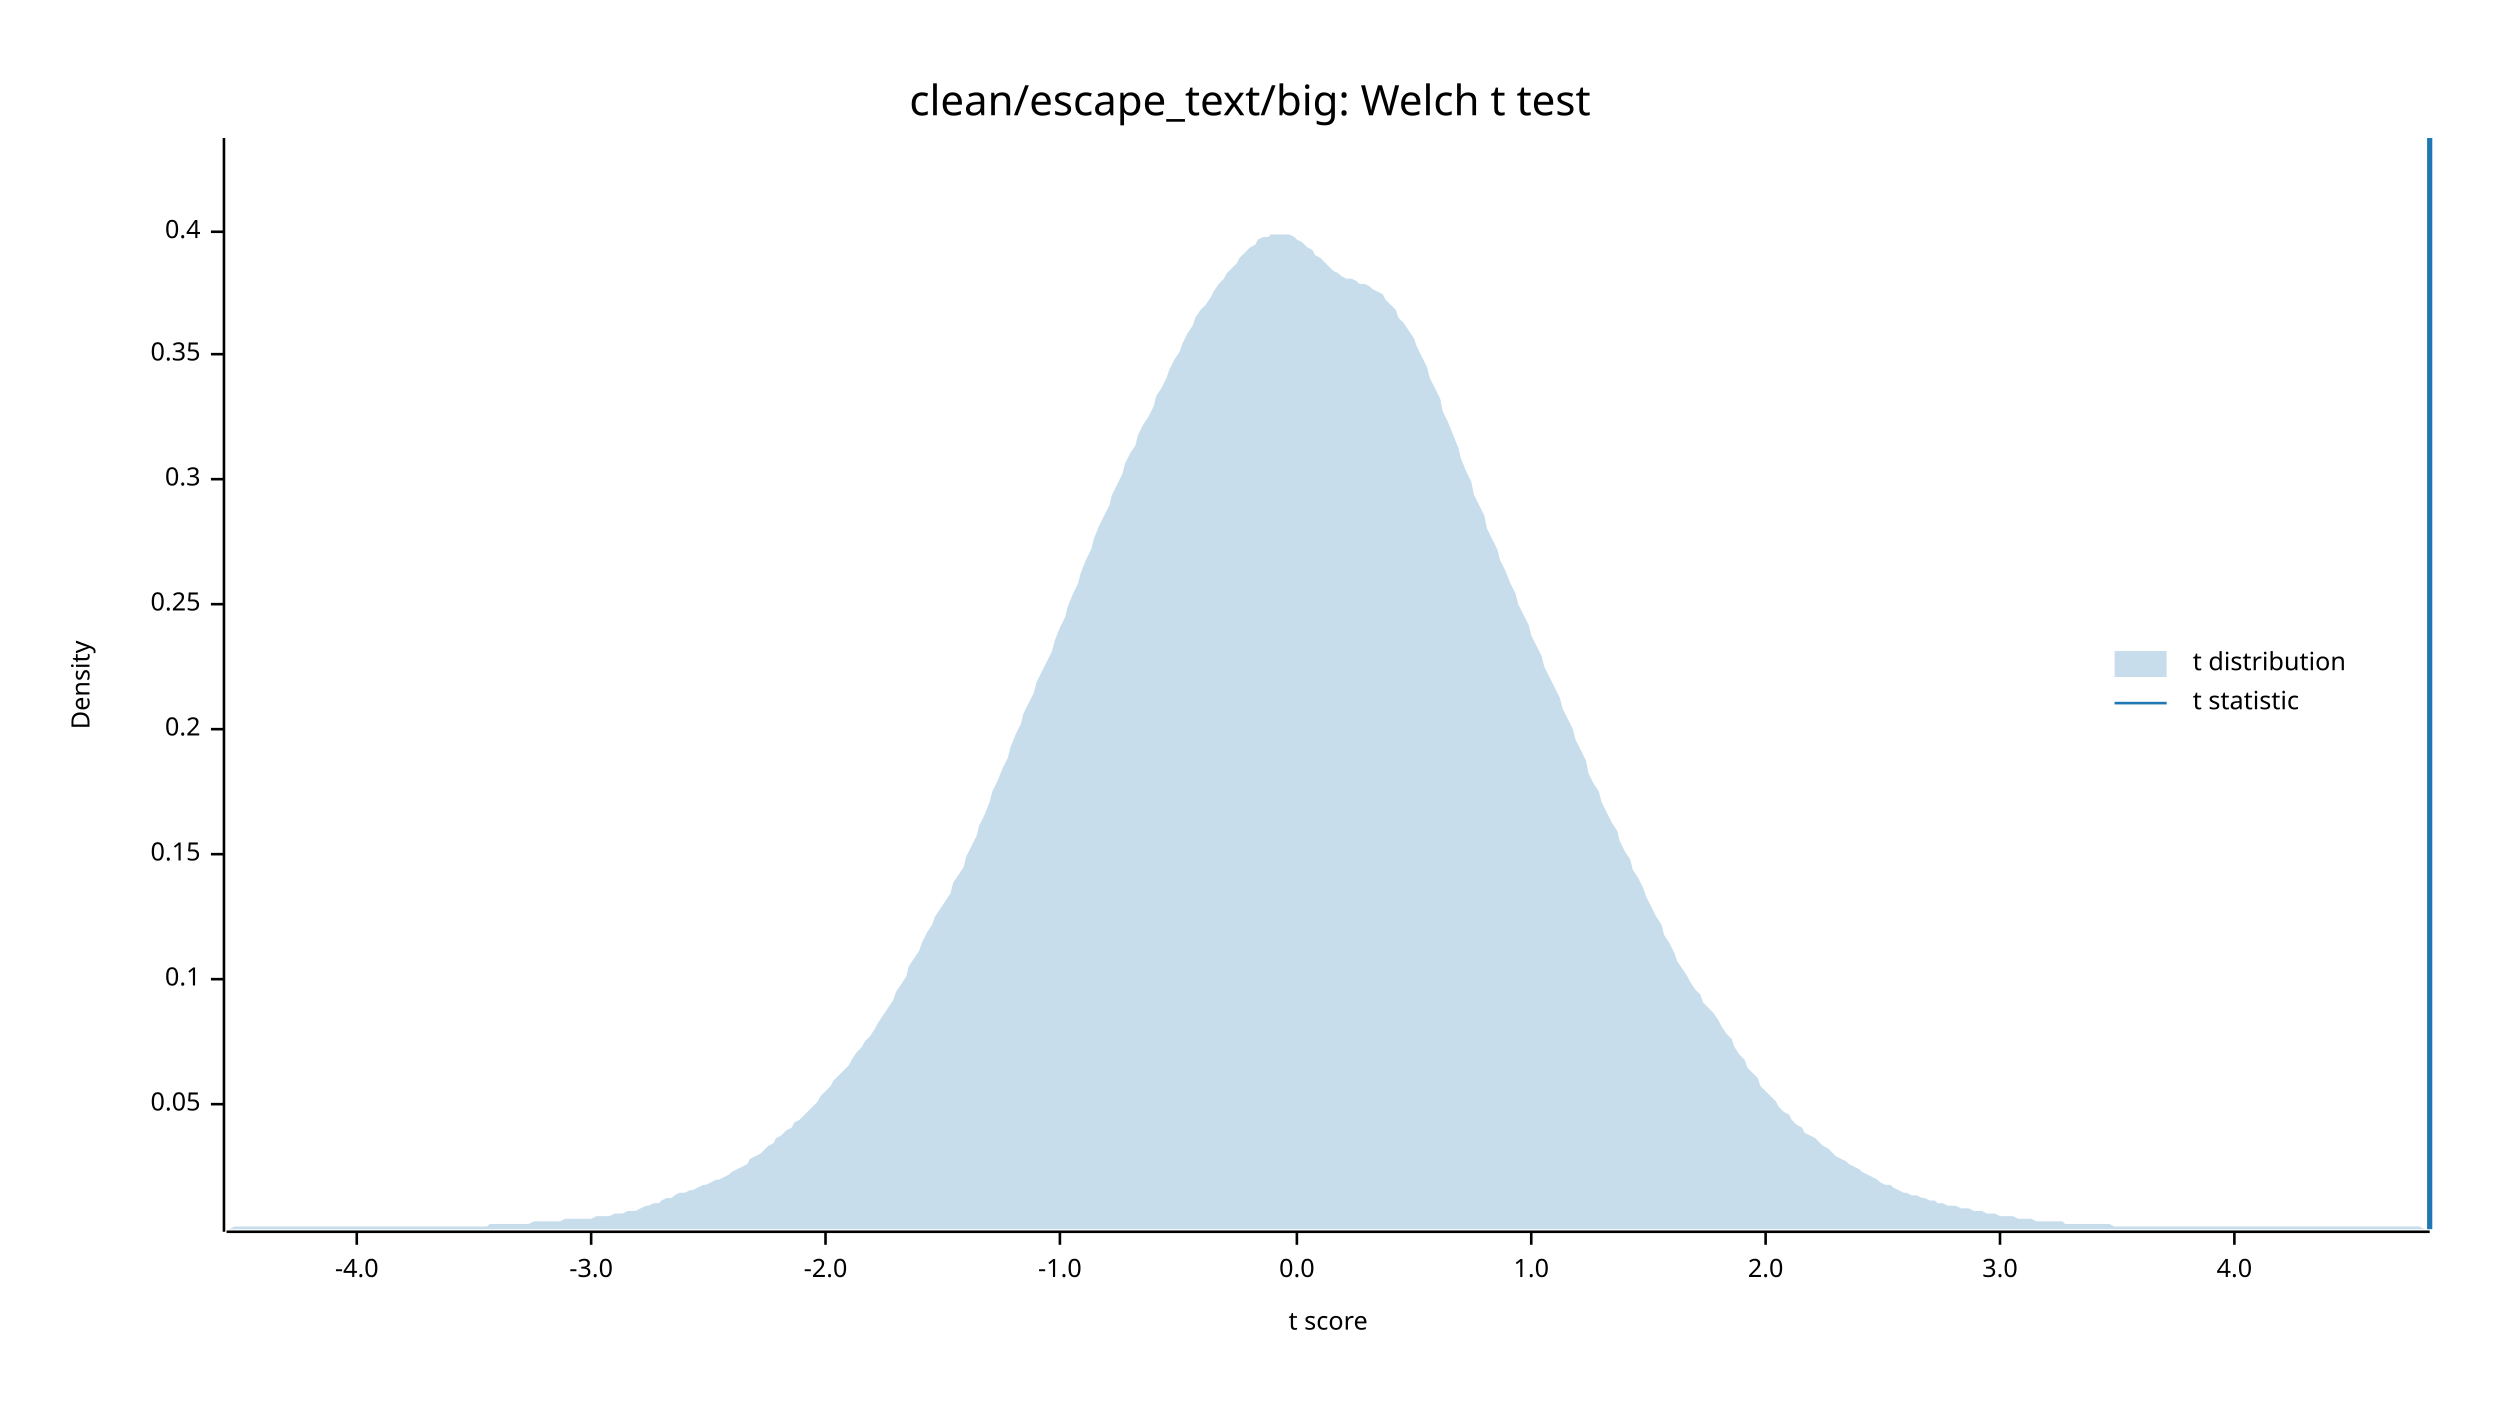
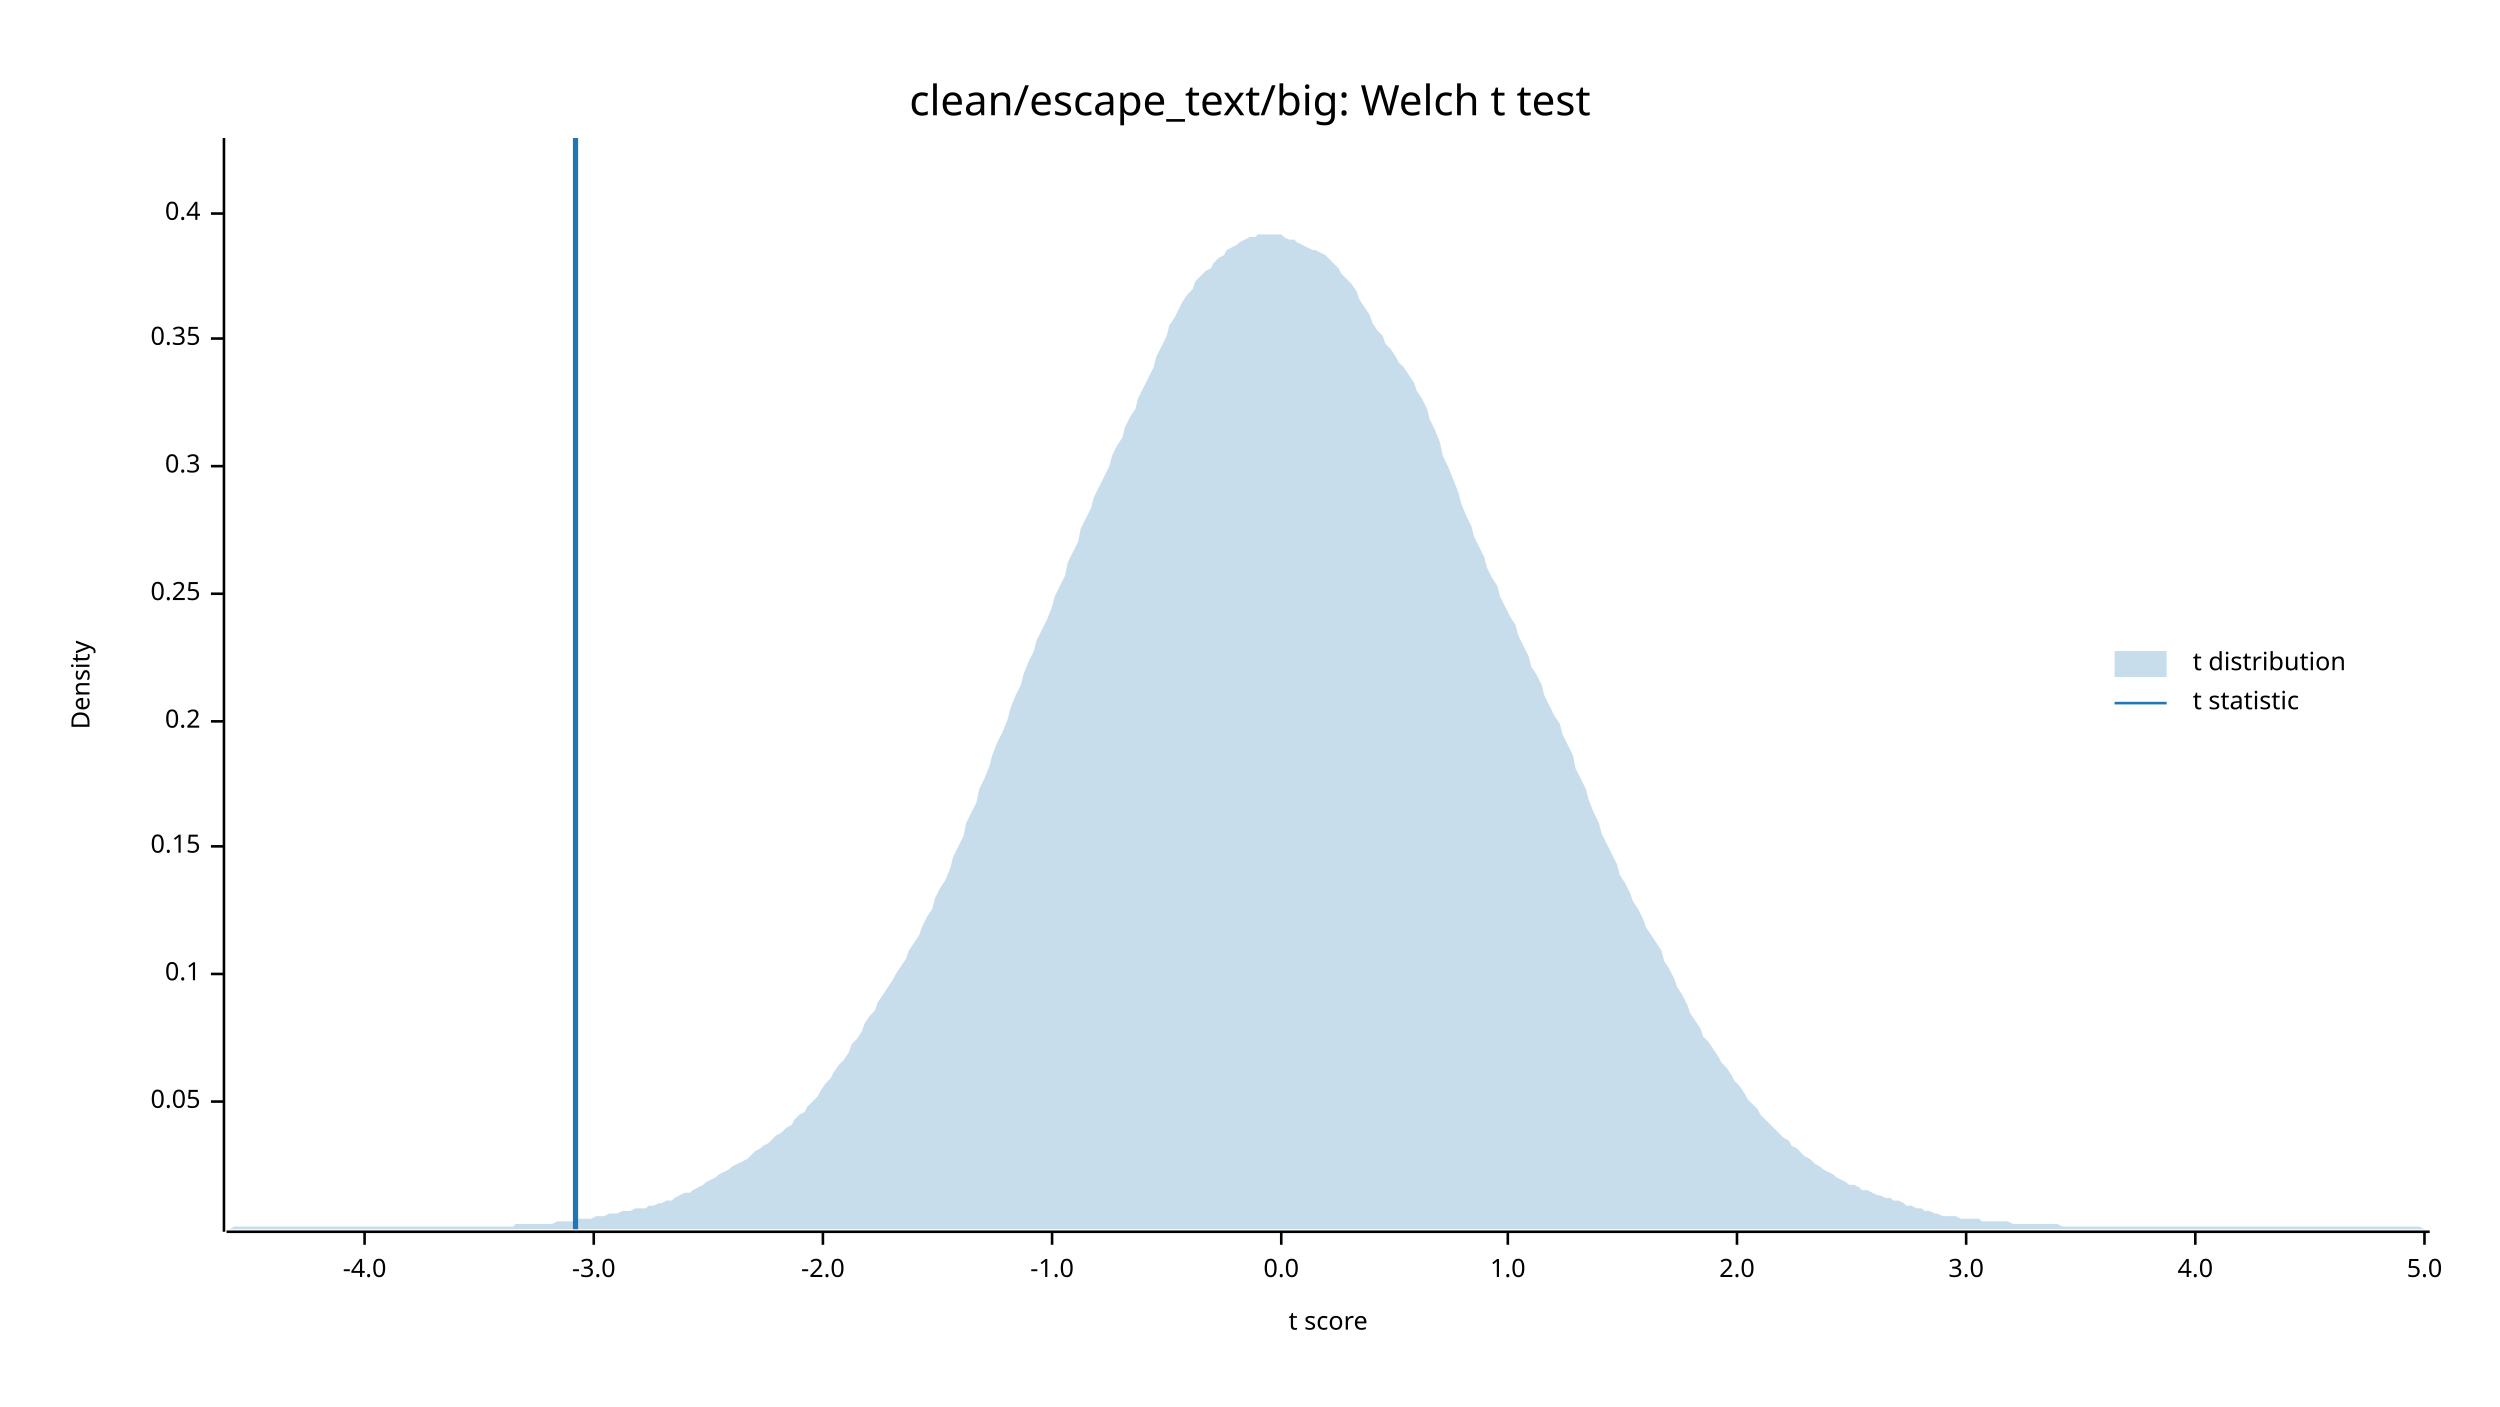
<svg xmlns="http://www.w3.org/2000/svg" width="960" height="540" viewBox="0 0 960 540">
  <text x="480" y="32" dy="0.76em" text-anchor="middle" font-family="sans-serif" font-size="16.129" opacity="1" fill="#000000">
clean/escape_text/big: Welch t test
</text>
  <text x="27" y="263" dy="0.76em" text-anchor="middle" font-family="sans-serif" font-size="9.677" opacity="1" fill="#000000" transform="rotate(270, 27, 263)">
Density
</text>
  <text x="510" y="513" dy="-0.5ex" text-anchor="middle" font-family="sans-serif" font-size="9.677" opacity="1" fill="#000000">
t score
</text>
  <polyline fill="none" opacity="1" stroke="#000000" stroke-width="1" points="86,53 86,473 " />
-   <text x="77" y="424" dy="0.5ex" text-anchor="end" font-family="sans-serif" font-size="9.677" opacity="1" fill="#000000">
+   <text x="77" y="423" dy="0.5ex" text-anchor="end" font-family="sans-serif" font-size="9.677" opacity="1" fill="#000000">
0.05
</text>
-   <polyline fill="none" opacity="1" stroke="#000000" stroke-width="1" points="81,424 86,424 " />
-   <text x="77" y="376" dy="0.5ex" text-anchor="end" font-family="sans-serif" font-size="9.677" opacity="1" fill="#000000">
+   <polyline fill="none" opacity="1" stroke="#000000" stroke-width="1" points="81,423 86,423 " />
+   <text x="77" y="374" dy="0.5ex" text-anchor="end" font-family="sans-serif" font-size="9.677" opacity="1" fill="#000000">
0.1
</text>
-   <polyline fill="none" opacity="1" stroke="#000000" stroke-width="1" points="81,376 86,376 " />
-   <text x="77" y="328" dy="0.5ex" text-anchor="end" font-family="sans-serif" font-size="9.677" opacity="1" fill="#000000">
+   <polyline fill="none" opacity="1" stroke="#000000" stroke-width="1" points="81,374 86,374 " />
+   <text x="77" y="325" dy="0.5ex" text-anchor="end" font-family="sans-serif" font-size="9.677" opacity="1" fill="#000000">
0.15
</text>
-   <polyline fill="none" opacity="1" stroke="#000000" stroke-width="1" points="81,328 86,328 " />
-   <text x="77" y="280" dy="0.5ex" text-anchor="end" font-family="sans-serif" font-size="9.677" opacity="1" fill="#000000">
+   <polyline fill="none" opacity="1" stroke="#000000" stroke-width="1" points="81,325 86,325 " />
+   <text x="77" y="277" dy="0.5ex" text-anchor="end" font-family="sans-serif" font-size="9.677" opacity="1" fill="#000000">
0.2
</text>
-   <polyline fill="none" opacity="1" stroke="#000000" stroke-width="1" points="81,280 86,280 " />
-   <text x="77" y="232" dy="0.5ex" text-anchor="end" font-family="sans-serif" font-size="9.677" opacity="1" fill="#000000">
+   <polyline fill="none" opacity="1" stroke="#000000" stroke-width="1" points="81,277 86,277 " />
+   <text x="77" y="228" dy="0.5ex" text-anchor="end" font-family="sans-serif" font-size="9.677" opacity="1" fill="#000000">
0.25
</text>
-   <polyline fill="none" opacity="1" stroke="#000000" stroke-width="1" points="81,232 86,232 " />
-   <text x="77" y="184" dy="0.5ex" text-anchor="end" font-family="sans-serif" font-size="9.677" opacity="1" fill="#000000">
+   <polyline fill="none" opacity="1" stroke="#000000" stroke-width="1" points="81,228 86,228 " />
+   <text x="77" y="179" dy="0.5ex" text-anchor="end" font-family="sans-serif" font-size="9.677" opacity="1" fill="#000000">
0.3
</text>
-   <polyline fill="none" opacity="1" stroke="#000000" stroke-width="1" points="81,184 86,184 " />
-   <text x="77" y="136" dy="0.5ex" text-anchor="end" font-family="sans-serif" font-size="9.677" opacity="1" fill="#000000">
+   <polyline fill="none" opacity="1" stroke="#000000" stroke-width="1" points="81,179 86,179 " />
+   <text x="77" y="130" dy="0.5ex" text-anchor="end" font-family="sans-serif" font-size="9.677" opacity="1" fill="#000000">
0.35
</text>
-   <polyline fill="none" opacity="1" stroke="#000000" stroke-width="1" points="81,136 86,136 " />
-   <text x="77" y="89" dy="0.5ex" text-anchor="end" font-family="sans-serif" font-size="9.677" opacity="1" fill="#000000">
+   <polyline fill="none" opacity="1" stroke="#000000" stroke-width="1" points="81,130 86,130 " />
+   <text x="77" y="82" dy="0.5ex" text-anchor="end" font-family="sans-serif" font-size="9.677" opacity="1" fill="#000000">
0.4
</text>
-   <polyline fill="none" opacity="1" stroke="#000000" stroke-width="1" points="81,89 86,89 " />
+   <polyline fill="none" opacity="1" stroke="#000000" stroke-width="1" points="81,82 86,82 " />
  <polyline fill="none" opacity="1" stroke="#000000" stroke-width="1" points="87,473 933,473 " />
-   <text x="137" y="483" dy="0.76em" text-anchor="middle" font-family="sans-serif" font-size="9.677" opacity="1" fill="#000000">
+   <text x="140" y="483" dy="0.76em" text-anchor="middle" font-family="sans-serif" font-size="9.677" opacity="1" fill="#000000">
-4.0
</text>
-   <polyline fill="none" opacity="1" stroke="#000000" stroke-width="1" points="137,473 137,478 " />
-   <text x="227" y="483" dy="0.76em" text-anchor="middle" font-family="sans-serif" font-size="9.677" opacity="1" fill="#000000">
+   <polyline fill="none" opacity="1" stroke="#000000" stroke-width="1" points="140,473 140,478 " />
+   <text x="228" y="483" dy="0.76em" text-anchor="middle" font-family="sans-serif" font-size="9.677" opacity="1" fill="#000000">
-3.0
</text>
-   <polyline fill="none" opacity="1" stroke="#000000" stroke-width="1" points="227,473 227,478 " />
-   <text x="317" y="483" dy="0.76em" text-anchor="middle" font-family="sans-serif" font-size="9.677" opacity="1" fill="#000000">
+   <polyline fill="none" opacity="1" stroke="#000000" stroke-width="1" points="228,473 228,478 " />
+   <text x="316" y="483" dy="0.76em" text-anchor="middle" font-family="sans-serif" font-size="9.677" opacity="1" fill="#000000">
-2.0
</text>
-   <polyline fill="none" opacity="1" stroke="#000000" stroke-width="1" points="317,473 317,478 " />
-   <text x="407" y="483" dy="0.76em" text-anchor="middle" font-family="sans-serif" font-size="9.677" opacity="1" fill="#000000">
+   <polyline fill="none" opacity="1" stroke="#000000" stroke-width="1" points="316,473 316,478 " />
+   <text x="404" y="483" dy="0.76em" text-anchor="middle" font-family="sans-serif" font-size="9.677" opacity="1" fill="#000000">
-1.0
</text>
-   <polyline fill="none" opacity="1" stroke="#000000" stroke-width="1" points="407,473 407,478 " />
-   <text x="498" y="483" dy="0.76em" text-anchor="middle" font-family="sans-serif" font-size="9.677" opacity="1" fill="#000000">
+   <polyline fill="none" opacity="1" stroke="#000000" stroke-width="1" points="404,473 404,478 " />
+   <text x="492" y="483" dy="0.76em" text-anchor="middle" font-family="sans-serif" font-size="9.677" opacity="1" fill="#000000">
0.0
</text>
-   <polyline fill="none" opacity="1" stroke="#000000" stroke-width="1" points="498,473 498,478 " />
-   <text x="588" y="483" dy="0.76em" text-anchor="middle" font-family="sans-serif" font-size="9.677" opacity="1" fill="#000000">
+   <polyline fill="none" opacity="1" stroke="#000000" stroke-width="1" points="492,473 492,478 " />
+   <text x="579" y="483" dy="0.76em" text-anchor="middle" font-family="sans-serif" font-size="9.677" opacity="1" fill="#000000">
1.0
</text>
-   <polyline fill="none" opacity="1" stroke="#000000" stroke-width="1" points="588,473 588,478 " />
-   <text x="678" y="483" dy="0.76em" text-anchor="middle" font-family="sans-serif" font-size="9.677" opacity="1" fill="#000000">
+   <polyline fill="none" opacity="1" stroke="#000000" stroke-width="1" points="579,473 579,478 " />
+   <text x="667" y="483" dy="0.76em" text-anchor="middle" font-family="sans-serif" font-size="9.677" opacity="1" fill="#000000">
2.0
</text>
-   <polyline fill="none" opacity="1" stroke="#000000" stroke-width="1" points="678,473 678,478 " />
-   <text x="768" y="483" dy="0.76em" text-anchor="middle" font-family="sans-serif" font-size="9.677" opacity="1" fill="#000000">
+   <polyline fill="none" opacity="1" stroke="#000000" stroke-width="1" points="667,473 667,478 " />
+   <text x="755" y="483" dy="0.76em" text-anchor="middle" font-family="sans-serif" font-size="9.677" opacity="1" fill="#000000">
3.0
</text>
-   <polyline fill="none" opacity="1" stroke="#000000" stroke-width="1" points="768,473 768,478 " />
-   <text x="858" y="483" dy="0.76em" text-anchor="middle" font-family="sans-serif" font-size="9.677" opacity="1" fill="#000000">
+   <polyline fill="none" opacity="1" stroke="#000000" stroke-width="1" points="755,473 755,478 " />
+   <text x="843" y="483" dy="0.76em" text-anchor="middle" font-family="sans-serif" font-size="9.677" opacity="1" fill="#000000">
4.0
</text>
-   <polyline fill="none" opacity="1" stroke="#000000" stroke-width="1" points="858,473 858,478 " />
-   <polygon opacity="0.25" fill="#1F78B4" points="87,472 88,472 90,471 92,471 93,471 95,471 97,471 98,471 100,471 102,471 103,471 105,471 107,471 109,471 110,471 112,471 114,471 115,471 117,471 119,471 120,471 122,471 124,471 125,471 127,471 129,471 131,471 132,471 134,471 136,471 137,471 139,471 141,471 142,471 144,471 146,471 148,471 149,471 151,471 153,471 154,471 156,471 158,471 159,471 161,471 163,471 164,471 166,471 168,471 170,471 171,471 173,471 175,471 176,471 178,471 180,471 181,471 183,471 185,471 187,471 188,470 190,470 192,470 193,470 195,470 197,470 198,470 200,470 202,470 203,470 205,469 207,469 209,469 210,469 212,469 214,469 215,469 217,468 219,468 220,468 222,468 224,468 226,468 227,468 229,467 231,467 232,467 234,467 236,466 237,466 239,466 241,465 242,465 244,465 246,464 248,463 249,463 251,462 253,462 254,461 256,460 258,460 259,459 261,458 263,458 265,457 266,457 268,456 270,455 271,455 273,454 275,453 276,453 278,452 280,451 281,450 283,449 285,448 287,447 288,445 290,444 292,443 293,442 295,440 297,439 298,437 300,436 302,434 304,433 305,431 307,430 309,428 310,427 312,425 314,423 315,421 317,419 319,417 320,415 322,413 324,411 326,409 327,407 329,404 331,402 332,400 334,398 336,395 337,393 339,390 341,387 343,384 344,381 346,378 348,375 349,371 351,368 353,365 354,362 356,358 358,355 359,352 361,349 363,346 365,343 366,339 368,336 370,333 371,329 373,325 375,321 376,317 378,313 380,308 381,304 383,300 385,295 387,291 388,287 390,282 392,278 393,274 395,270 397,266 398,262 400,258 402,254 404,250 405,246 407,241 409,237 410,233 412,228 414,224 415,220 417,215 419,211 420,207 422,202 424,198 426,194 427,190 429,186 431,182 432,178 434,174 436,171 437,167 439,163 441,160 443,156 444,152 446,149 448,145 449,142 451,138 453,135 454,132 456,128 458,125 459,122 461,119 463,117 465,114 466,112 468,109 470,107 471,105 473,103 475,101 476,99 478,97 480,95 482,94 483,92 485,91 487,91 488,90 490,90 492,90 493,90 495,90 497,91 498,92 500,93 502,95 504,96 505,98 507,99 509,101 510,102 512,104 514,105 515,106 517,107 519,107 521,108 522,109 524,109 526,110 527,111 529,112 531,113 532,115 534,117 536,119 537,122 539,124 541,127 543,130 544,133 546,137 548,141 549,145 551,149 553,153 554,158 556,162 558,167 560,172 561,176 563,181 565,185 566,190 568,194 570,198 571,203 573,207 575,211 576,215 578,219 580,224 582,228 583,232 585,236 587,240 588,244 590,248 592,252 593,256 595,260 597,264 599,268 600,272 602,276 604,280 605,284 607,288 609,292 610,297 612,301 614,304 615,308 617,312 619,316 621,319 622,323 624,327 626,330 627,334 629,337 631,341 632,344 634,348 636,352 638,355 639,359 641,362 643,366 644,369 646,372 648,375 649,377 651,380 653,382 654,385 656,387 658,389 660,392 661,394 663,397 665,399 666,402 668,405 670,407 671,410 673,412 675,414 676,417 678,419 680,421 682,423 683,425 685,427 687,428 688,430 690,432 692,433 693,435 695,436 697,437 699,439 700,440 702,441 704,443 705,444 707,445 709,446 710,447 712,448 714,449 715,450 717,451 719,452 721,453 722,454 724,455 726,455 727,456 729,457 731,458 732,458 734,459 736,459 738,460 739,460 741,461 743,461 744,462 746,462 748,463 749,463 751,463 753,464 754,464 756,464 758,465 760,465 761,465 763,466 765,466 766,466 768,467 770,467 771,467 773,467 775,468 777,468 778,468 780,468 782,469 783,469 785,469 787,469 788,469 790,469 792,469 793,470 795,470 797,470 799,470 800,470 802,470 804,470 805,470 807,470 809,470 810,470 812,471 814,471 816,471 817,471 819,471 821,471 822,471 824,471 826,471 827,471 829,471 831,471 832,471 834,471 836,471 838,471 839,471 841,471 843,471 844,471 846,471 848,471 849,471 851,471 853,471 855,471 856,471 858,471 860,471 861,471 863,471 865,471 866,471 868,471 870,471 871,471 873,471 875,471 877,471 878,471 880,471 882,471 883,471 885,471 887,471 888,471 890,471 892,471 894,471 895,471 897,471 899,471 900,471 902,471 904,471 905,471 907,471 909,471 910,471 912,471 914,471 916,471 917,471 919,471 921,471 922,471 924,471 926,471 927,471 929,471 931,472 933,472 933,472 87,472 " />
-   <polyline fill="none" opacity="1" stroke="#1F78B4" stroke-width="2" points="933,472 933,53 " />
+   <polyline fill="none" opacity="1" stroke="#000000" stroke-width="1" points="843,473 843,478 " />
+   <text x="931" y="483" dy="0.76em" text-anchor="middle" font-family="sans-serif" font-size="9.677" opacity="1" fill="#000000">
+ 5.0
+ </text>
+   <polyline fill="none" opacity="1" stroke="#000000" stroke-width="1" points="931,473 931,478 " />
+   <polygon opacity="0.25" fill="#1F78B4" points="87,472 88,472 90,471 92,471 93,471 95,471 97,471 98,471 100,471 102,471 103,471 105,471 107,471 109,471 110,471 112,471 114,471 115,471 117,471 119,471 120,471 122,471 124,471 125,471 127,471 129,471 131,471 132,471 134,471 136,471 137,471 139,471 141,471 142,471 144,471 146,471 148,471 149,471 151,471 153,471 154,471 156,471 158,471 159,471 161,471 163,471 164,471 166,471 168,471 170,471 171,471 173,471 175,471 176,471 178,471 180,471 181,471 183,471 185,471 187,471 188,471 190,471 192,471 193,471 195,471 197,471 198,470 200,470 202,470 203,470 205,470 207,470 209,470 210,470 212,470 214,469 215,469 217,469 219,469 220,469 222,468 224,468 226,468 227,468 229,467 231,467 232,467 234,466 236,466 237,466 239,465 241,465 242,465 244,464 246,464 248,464 249,463 251,463 253,462 254,462 256,461 258,461 259,460 261,459 263,458 265,458 266,457 268,456 270,455 271,454 273,453 275,452 276,451 278,450 280,449 281,448 283,447 285,446 287,445 288,444 290,442 292,441 293,440 295,439 297,437 298,436 300,435 302,433 304,432 305,430 307,428 309,427 310,425 312,423 314,421 315,419 317,416 319,414 320,412 322,409 324,407 326,404 327,401 329,399 331,396 332,393 334,390 336,388 337,385 339,382 341,379 343,376 344,374 346,371 348,368 349,365 351,362 353,359 354,356 356,352 358,349 359,345 361,341 363,338 365,333 366,329 368,325 370,321 371,316 373,312 375,308 376,303 378,299 380,294 381,290 383,285 385,281 387,276 388,272 390,267 392,263 393,259 395,254 397,250 398,246 400,242 402,238 404,233 405,229 407,225 409,221 410,216 412,212 414,208 415,203 417,199 419,195 420,191 422,187 424,183 426,179 427,175 429,171 431,168 432,164 434,160 436,157 437,153 439,149 441,145 443,141 444,137 446,133 448,129 449,125 451,122 453,118 454,116 456,113 458,111 459,108 461,106 463,104 465,103 466,101 468,99 470,98 471,96 473,95 475,94 476,93 478,92 480,91 482,91 483,90 485,90 487,90 488,90 490,90 492,90 493,91 495,92 497,92 498,93 500,94 502,95 504,96 505,96 507,97 509,98 510,99 512,101 514,103 515,105 517,107 519,109 521,112 522,115 524,118 526,121 527,124 529,127 531,129 532,132 534,134 536,137 537,139 539,141 541,144 543,147 544,150 546,153 548,157 549,161 551,165 553,170 554,175 556,179 558,184 560,189 561,193 563,198 565,202 566,206 568,210 570,214 571,218 573,222 575,225 576,229 578,233 580,237 582,240 583,244 585,248 587,252 588,256 590,259 592,263 593,267 595,271 597,275 599,278 600,282 602,286 604,290 605,295 607,299 609,303 610,307 612,312 614,316 615,320 617,324 619,328 621,332 622,336 624,339 626,343 627,346 629,349 631,353 632,356 634,359 636,362 638,365 639,369 641,372 643,376 644,379 646,382 648,386 649,389 651,392 653,395 654,398 656,400 658,403 660,406 661,408 663,410 665,413 666,415 668,417 670,420 671,422 673,424 675,426 676,428 678,430 680,432 682,434 683,435 685,437 687,438 688,440 690,441 692,443 693,444 695,445 697,447 699,448 700,449 702,450 704,451 705,452 707,453 709,454 710,455 712,455 714,456 715,457 717,457 719,458 721,459 722,459 724,460 726,460 727,461 729,461 731,462 732,463 734,463 736,464 738,464 739,465 741,465 743,466 744,466 746,467 748,467 749,467 751,467 753,468 754,468 756,468 758,468 760,468 761,469 763,469 765,469 766,469 768,469 770,469 771,469 773,470 775,470 777,470 778,470 780,470 782,470 783,470 785,470 787,470 788,470 790,470 792,471 793,471 795,471 797,471 799,471 800,471 802,471 804,471 805,471 807,471 809,471 810,471 812,471 814,471 816,471 817,471 819,471 821,471 822,471 824,471 826,471 827,471 829,471 831,471 832,471 834,471 836,471 838,471 839,471 841,471 843,471 844,471 846,471 848,471 849,471 851,471 853,471 855,471 856,471 858,471 860,471 861,471 863,471 865,471 866,471 868,471 870,471 871,471 873,471 875,471 877,471 878,471 880,471 882,471 883,471 885,471 887,471 888,471 890,471 892,471 894,471 895,471 897,471 899,471 900,471 902,471 904,471 905,471 907,471 909,471 910,471 912,471 914,471 916,471 917,471 919,471 921,471 922,471 924,471 926,471 927,471 929,471 931,472 933,472 933,472 87,472 " />
+   <polyline fill="none" opacity="1" stroke="#1F78B4" stroke-width="2" points="221,472 221,53 " />
  <text x="842" y="250" dy="0.76em" text-anchor="start" font-family="sans-serif" font-size="9.677" opacity="1" fill="#000000">
t distribution
</text>
  <text x="842" y="265" dy="0.76em" text-anchor="start" font-family="sans-serif" font-size="9.677" opacity="1" fill="#000000">
t statistic
</text>
  <rect x="812" y="250" width="20" height="10" opacity="0.25" fill="#1F78B4" stroke="none" />
  <polyline fill="none" opacity="1" stroke="#1F78B4" stroke-width="1" points="812,270 832,270 " />
</svg>
